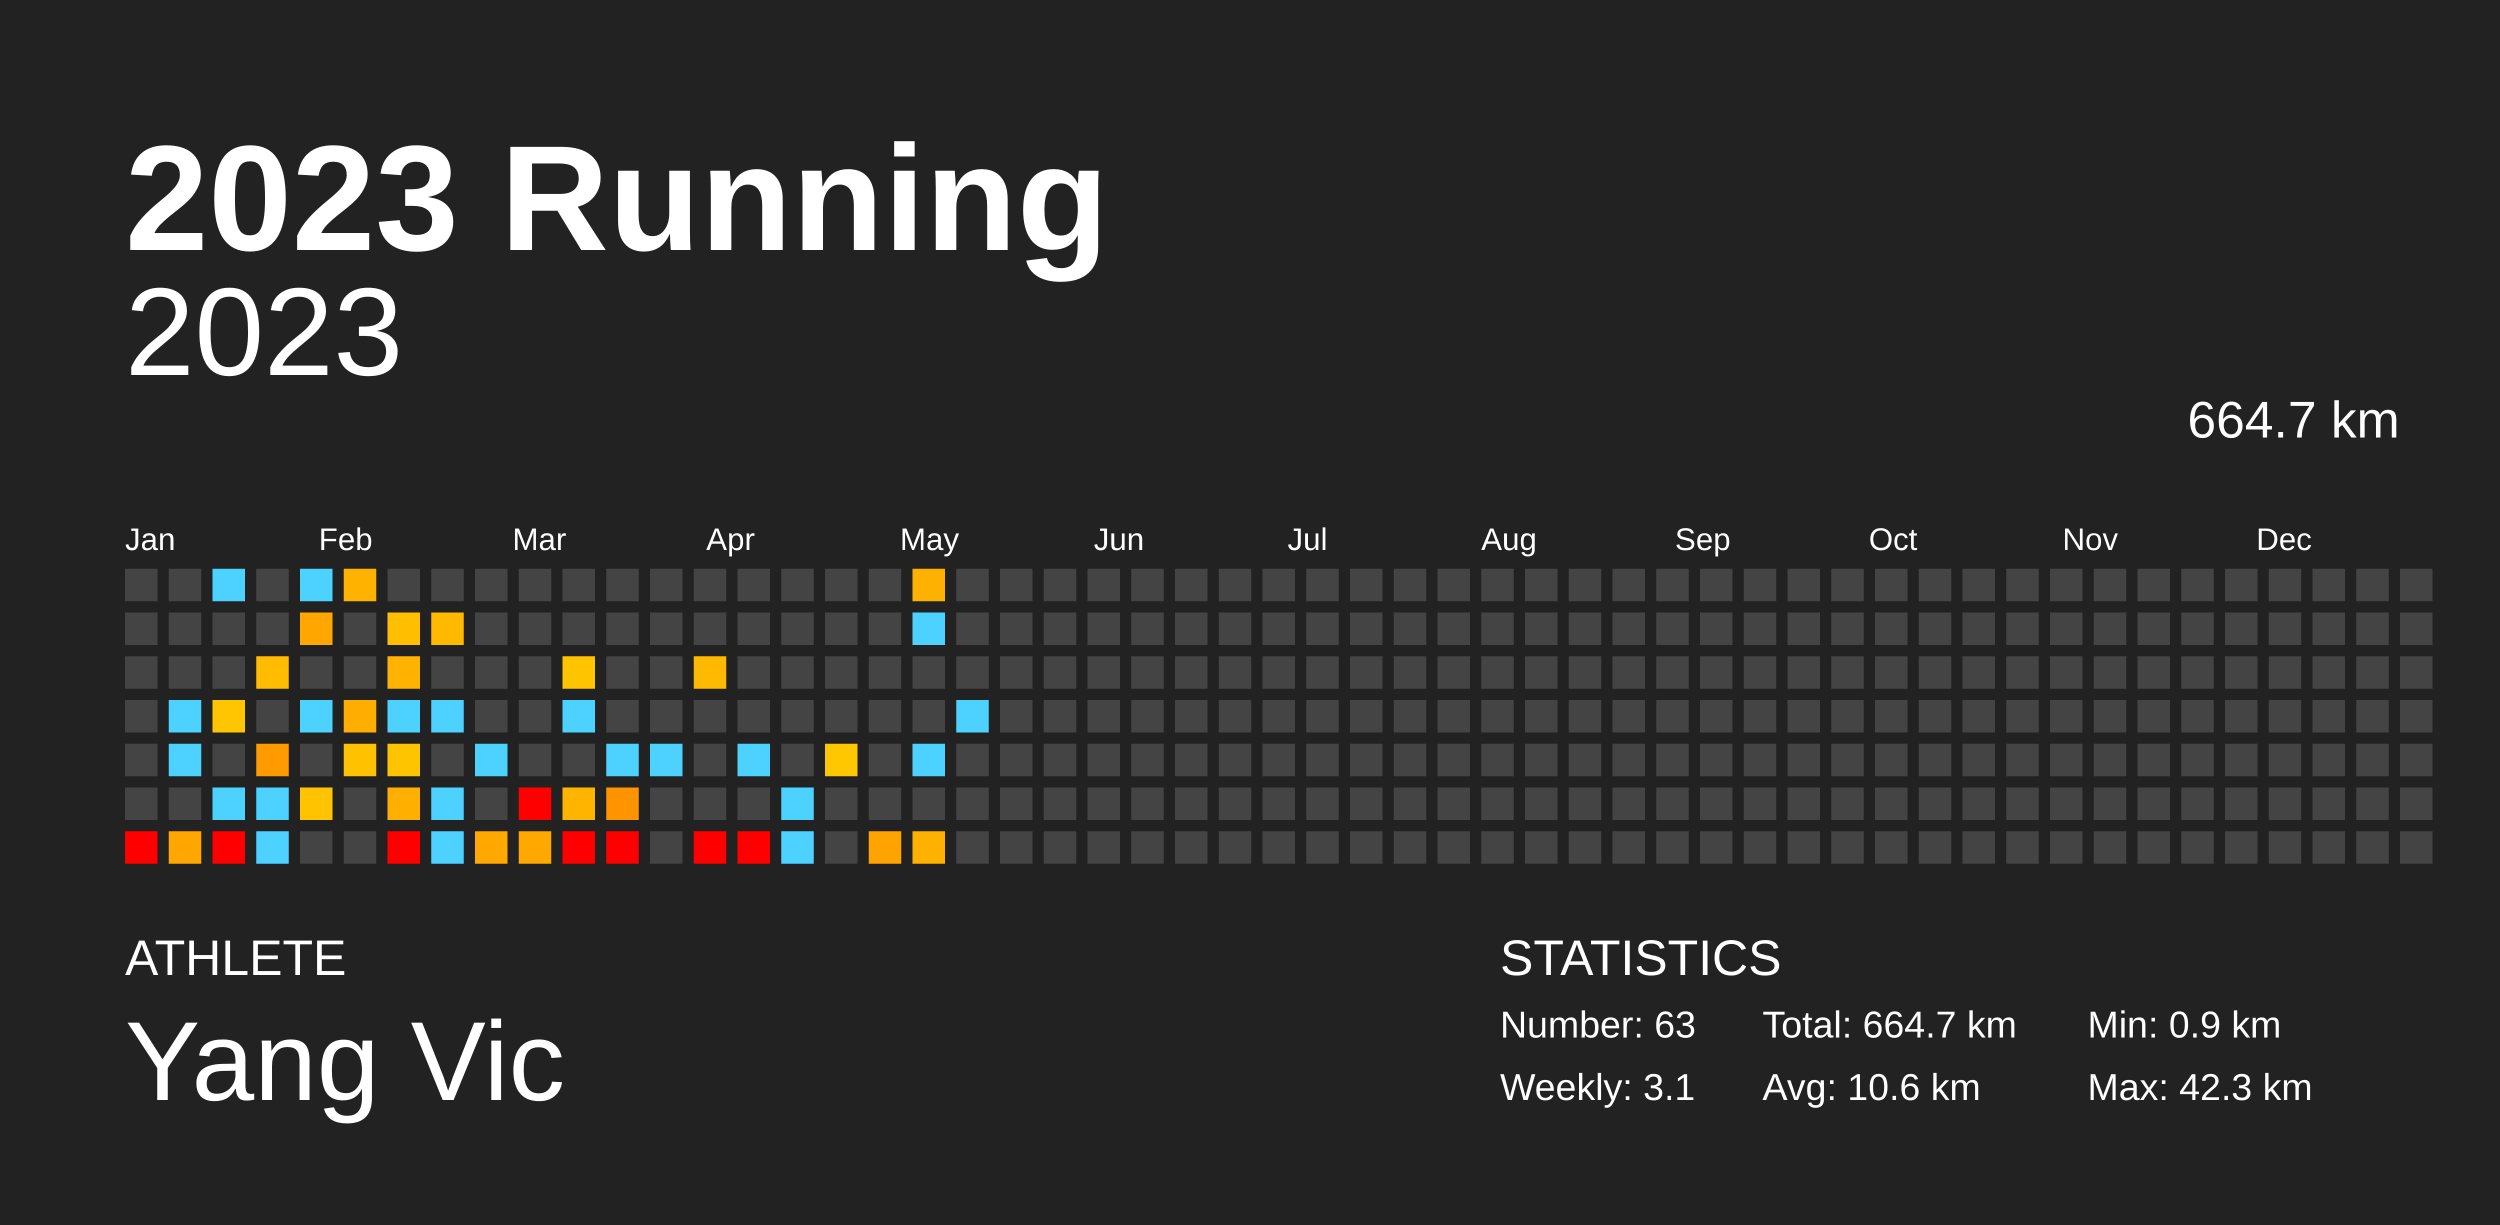
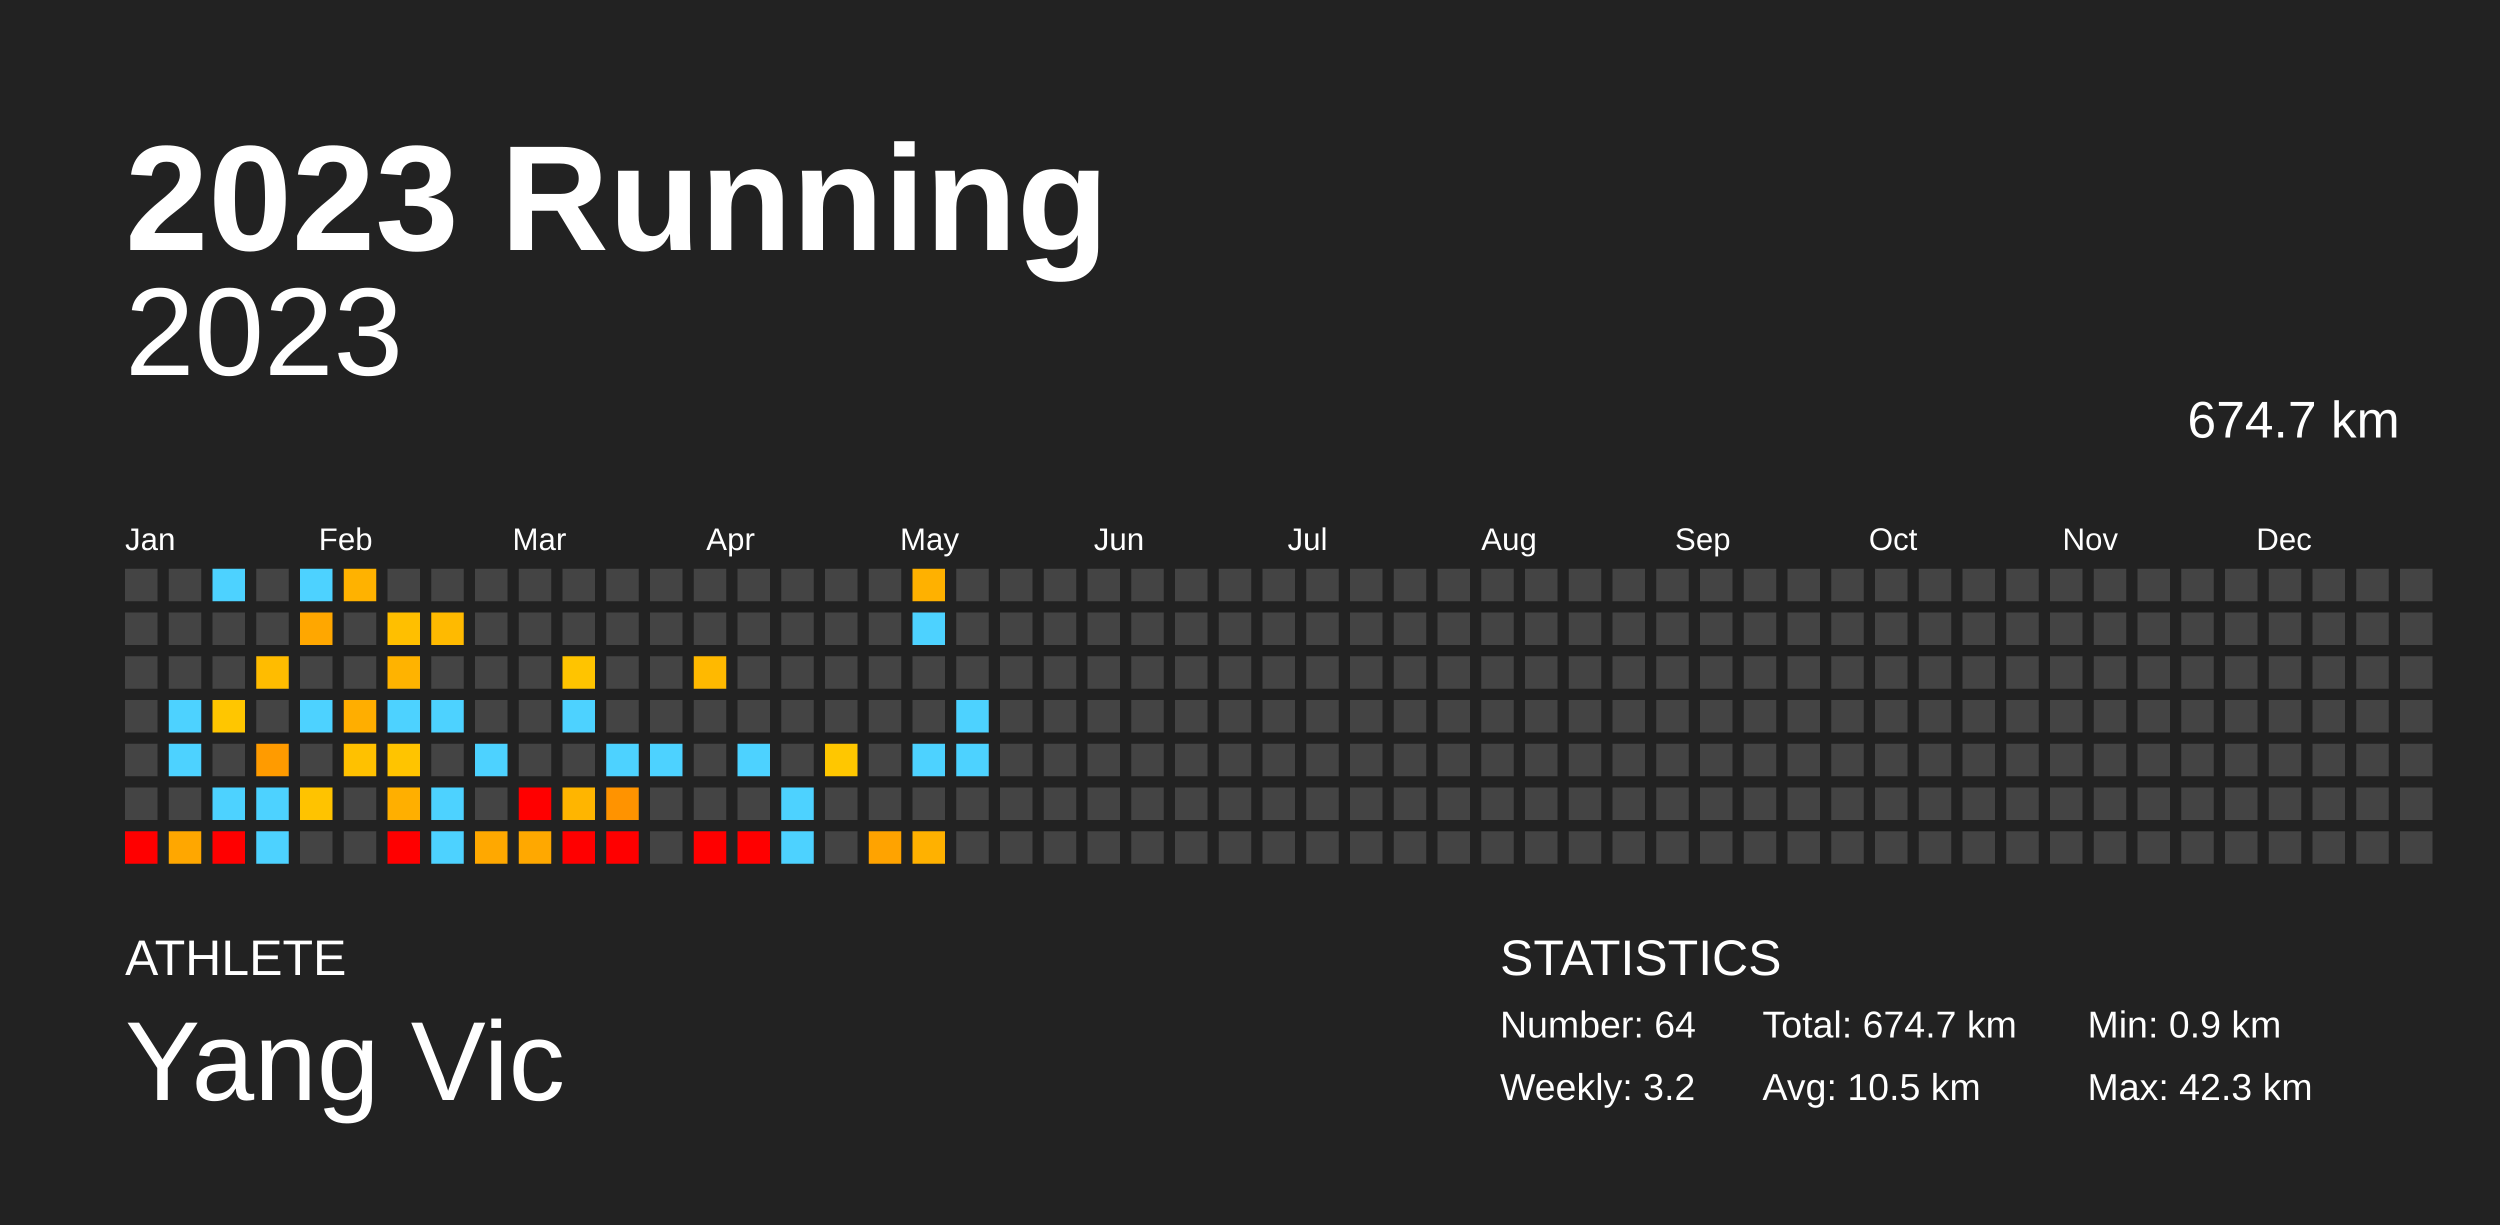
<svg xmlns="http://www.w3.org/2000/svg" baseProfile="full" height="98mm" version="1.1" viewBox="0,0,200,98" width="200mm">
  <defs />
  <rect fill="#222222" height="98" width="200" x="0" y="0" />
  <text fill="#FFFFFF" style="font-size:12px; font-family:Arial; font-weight:bold;" x="10" y="20">2023 Running</text>
  <text fill="#FFFFFF" style="font-size:4px; font-family:Arial" x="10" y="78">ATHLETE</text>
  <text fill="#FFFFFF" style="font-size:9px; font-family:Arial" x="10" y="88">Yang Vic</text>
  <text fill="#FFFFFF" style="font-size:4px; font-family:Arial" x="120" y="78">STATISTICS</text>
-   <text fill="#FFFFFF" style="font-size:3px; font-family:Arial" x="120" y="83">Number: 63</text>
-   <text fill="#FFFFFF" style="font-size:3px; font-family:Arial" x="120" y="88">Weekly: 3.1</text>
-   <text fill="#FFFFFF" style="font-size:3px; font-family:Arial" x="141" y="83">Total: 664.7 km</text>
-   <text fill="#FFFFFF" style="font-size:3px; font-family:Arial" x="141" y="88">Avg: 10.6 km</text>
+   <text fill="#FFFFFF" style="font-size:3px; font-family:Arial" x="120" y="83">Number: 64</text>
+   <text fill="#FFFFFF" style="font-size:3px; font-family:Arial" x="120" y="88">Weekly: 3.2</text>
+   <text fill="#FFFFFF" style="font-size:3px; font-family:Arial" x="141" y="83">Total: 674.7 km</text>
+   <text fill="#FFFFFF" style="font-size:3px; font-family:Arial" x="141" y="88">Avg: 10.5 km</text>
  <text fill="#FFFFFF" style="font-size:3px; font-family:Arial" x="167" y="83">Min: 0.9 km</text>
  <text fill="#FFFFFF" style="font-size:3px; font-family:Arial" x="167" y="88">Max: 42.3 km</text>
  <text alignment-baseline="hanging" fill="#FFFFFF" style="font-size:10.0px; font-family:Arial;" x="10" y="30">2023</text>
-   <text alignment-baseline="hanging" fill="#FFFFFF" style="font-size:4.125px; font-family:Arial;" x="175" y="35">664.7 km</text>
+   <text alignment-baseline="hanging" fill="#FFFFFF" style="font-size:4.125px; font-family:Arial;" x="175" y="35">674.7 km</text>
  <text fill="#FFFFFF" style="font-size:2.5px; font-family:Arial" x="10.0" y="44">Jan</text>
  <text fill="#FFFFFF" style="font-size:2.5px; font-family:Arial" x="25.5" y="44">Feb</text>
  <text fill="#FFFFFF" style="font-size:2.5px; font-family:Arial" x="41.0" y="44">Mar</text>
  <text fill="#FFFFFF" style="font-size:2.5px; font-family:Arial" x="56.5" y="44">Apr</text>
  <text fill="#FFFFFF" style="font-size:2.5px; font-family:Arial" x="72.0" y="44">May</text>
  <text fill="#FFFFFF" style="font-size:2.5px; font-family:Arial" x="87.5" y="44">Jun</text>
  <text fill="#FFFFFF" style="font-size:2.5px; font-family:Arial" x="103.0" y="44">Jul</text>
  <text fill="#FFFFFF" style="font-size:2.5px; font-family:Arial" x="118.5" y="44">Aug</text>
  <text fill="#FFFFFF" style="font-size:2.5px; font-family:Arial" x="134.0" y="44">Sep</text>
  <text fill="#FFFFFF" style="font-size:2.5px; font-family:Arial" x="149.5" y="44">Oct</text>
  <text fill="#FFFFFF" style="font-size:2.5px; font-family:Arial" x="165.0" y="44">Nov</text>
  <text fill="#FFFFFF" style="font-size:2.5px; font-family:Arial" x="180.5" y="44">Dec</text>
  <rect fill="#444444" height="2.6" width="2.6" x="10.0" y="45.5" />
  <rect fill="#444444" height="2.6" width="2.6" x="10.0" y="49.0" />
  <rect fill="#444444" height="2.6" width="2.6" x="10.0" y="52.5" />
  <rect fill="#444444" height="2.6" width="2.6" x="10.0" y="56.0" />
  <rect fill="#444444" height="2.6" width="2.6" x="10.0" y="59.5" />
  <rect fill="#444444" height="2.6" width="2.6" x="10.0" y="63.0" />
  <rect fill="red" height="2.6" width="2.6" x="10.0" y="66.5" />
  <rect fill="#444444" height="2.6" width="2.6" x="13.5" y="45.5" />
  <rect fill="#444444" height="2.6" width="2.6" x="13.5" y="49.0" />
  <rect fill="#444444" height="2.6" width="2.6" x="13.5" y="52.5" />
  <rect fill="#4dd2ff" height="2.6" width="2.6" x="13.5" y="56.0" />
  <rect fill="#4dd2ff" height="2.6" width="2.6" x="13.5" y="59.5" />
  <rect fill="#444444" height="2.6" width="2.6" x="13.5" y="63.0" />
  <rect fill="#ffa700" height="2.6" width="2.6" x="13.5" y="66.5" />
  <rect fill="#4dd2ff" height="2.6" width="2.6" x="17.0" y="45.5" />
  <rect fill="#444444" height="2.6" width="2.6" x="17.0" y="49.0" />
  <rect fill="#444444" height="2.6" width="2.6" x="17.0" y="52.5" />
  <rect fill="#ffc600" height="2.6" width="2.6" x="17.0" y="56.0" />
  <rect fill="#444444" height="2.6" width="2.6" x="17.0" y="59.5" />
  <rect fill="#4dd2ff" height="2.6" width="2.6" x="17.0" y="63.0" />
  <rect fill="red" height="2.6" width="2.6" x="17.0" y="66.5" />
  <rect fill="#444444" height="2.6" width="2.6" x="20.5" y="45.5" />
  <rect fill="#444444" height="2.6" width="2.6" x="20.5" y="49.0" />
  <rect fill="#ffbc00" height="2.6" width="2.6" x="20.5" y="52.5" />
  <rect fill="#444444" height="2.6" width="2.6" x="20.5" y="56.0" />
  <rect fill="#ff9b00" height="2.6" width="2.6" x="20.5" y="59.5" />
  <rect fill="#4dd2ff" height="2.6" width="2.6" x="20.5" y="63.0" />
  <rect fill="#4dd2ff" height="2.6" width="2.6" x="20.5" y="66.5" />
  <rect fill="#4dd2ff" height="2.6" width="2.6" x="24.0" y="45.5" />
  <rect fill="#ffa700" height="2.6" width="2.6" x="24.0" y="49.0" />
  <rect fill="#444444" height="2.6" width="2.6" x="24.0" y="52.5" />
  <rect fill="#4dd2ff" height="2.6" width="2.6" x="24.0" y="56.0" />
  <rect fill="#444444" height="2.6" width="2.6" x="24.0" y="59.5" />
  <rect fill="#ffc300" height="2.6" width="2.6" x="24.0" y="63.0" />
  <rect fill="#444444" height="2.6" width="2.6" x="24.0" y="66.5" />
  <rect fill="#ffb200" height="2.6" width="2.6" x="27.5" y="45.5" />
  <rect fill="#444444" height="2.6" width="2.6" x="27.5" y="49.0" />
  <rect fill="#444444" height="2.6" width="2.6" x="27.5" y="52.5" />
  <rect fill="#ffae00" height="2.6" width="2.6" x="27.5" y="56.0" />
  <rect fill="#ffc100" height="2.6" width="2.6" x="27.5" y="59.5" />
  <rect fill="#444444" height="2.6" width="2.6" x="27.5" y="63.0" />
  <rect fill="#444444" height="2.6" width="2.6" x="27.5" y="66.5" />
  <rect fill="#444444" height="2.6" width="2.6" x="31.0" y="45.5" />
  <rect fill="#ffbf00" height="2.6" width="2.6" x="31.0" y="49.0" />
  <rect fill="#ffb300" height="2.6" width="2.6" x="31.0" y="52.5" />
  <rect fill="#4dd2ff" height="2.6" width="2.6" x="31.0" y="56.0" />
  <rect fill="#ffc400" height="2.6" width="2.6" x="31.0" y="59.5" />
  <rect fill="#ffaf00" height="2.6" width="2.6" x="31.0" y="63.0" />
  <rect fill="red" height="2.6" width="2.6" x="31.0" y="66.5" />
  <rect fill="#444444" height="2.6" width="2.6" x="34.5" y="45.5" />
  <rect fill="#ffba00" height="2.6" width="2.6" x="34.5" y="49.0" />
  <rect fill="#444444" height="2.6" width="2.6" x="34.5" y="52.5" />
  <rect fill="#4dd2ff" height="2.6" width="2.6" x="34.5" y="56.0" />
  <rect fill="#444444" height="2.6" width="2.6" x="34.5" y="59.5" />
  <rect fill="#4dd2ff" height="2.6" width="2.6" x="34.5" y="63.0" />
  <rect fill="#4dd2ff" height="2.6" width="2.6" x="34.5" y="66.5" />
  <rect fill="#444444" height="2.6" width="2.6" x="38.0" y="45.5" />
  <rect fill="#444444" height="2.6" width="2.6" x="38.0" y="49.0" />
  <rect fill="#444444" height="2.6" width="2.6" x="38.0" y="52.5" />
  <rect fill="#444444" height="2.6" width="2.6" x="38.0" y="56.0" />
  <rect fill="#4dd2ff" height="2.6" width="2.6" x="38.0" y="59.5" />
  <rect fill="#444444" height="2.6" width="2.6" x="38.0" y="63.0" />
  <rect fill="#ffa800" height="2.6" width="2.6" x="38.0" y="66.5" />
  <rect fill="#444444" height="2.6" width="2.6" x="41.5" y="45.5" />
  <rect fill="#444444" height="2.6" width="2.6" x="41.5" y="49.0" />
  <rect fill="#444444" height="2.6" width="2.6" x="41.5" y="52.5" />
  <rect fill="#444444" height="2.6" width="2.6" x="41.5" y="56.0" />
  <rect fill="#444444" height="2.6" width="2.6" x="41.5" y="59.5" />
  <rect fill="red" height="2.6" width="2.6" x="41.5" y="63.0" />
  <rect fill="#ffa800" height="2.6" width="2.6" x="41.5" y="66.5" />
  <rect fill="#444444" height="2.6" width="2.6" x="45.0" y="45.5" />
  <rect fill="#444444" height="2.6" width="2.6" x="45.0" y="49.0" />
  <rect fill="#ffc400" height="2.6" width="2.6" x="45.0" y="52.5" />
  <rect fill="#4dd2ff" height="2.6" width="2.6" x="45.0" y="56.0" />
  <rect fill="#444444" height="2.6" width="2.6" x="45.0" y="59.5" />
  <rect fill="#ffb500" height="2.6" width="2.6" x="45.0" y="63.0" />
  <rect fill="red" height="2.6" width="2.6" x="45.0" y="66.5" />
  <rect fill="#444444" height="2.6" width="2.6" x="48.5" y="45.5" />
  <rect fill="#444444" height="2.6" width="2.6" x="48.5" y="49.0" />
  <rect fill="#444444" height="2.6" width="2.6" x="48.5" y="52.5" />
  <rect fill="#444444" height="2.6" width="2.6" x="48.5" y="56.0" />
  <rect fill="#4dd2ff" height="2.6" width="2.6" x="48.5" y="59.5" />
  <rect fill="#ff9300" height="2.6" width="2.6" x="48.5" y="63.0" />
  <rect fill="red" height="2.6" width="2.6" x="48.5" y="66.5" />
  <rect fill="#444444" height="2.6" width="2.6" x="52.0" y="45.5" />
  <rect fill="#444444" height="2.6" width="2.6" x="52.0" y="49.0" />
  <rect fill="#444444" height="2.6" width="2.6" x="52.0" y="52.5" />
  <rect fill="#444444" height="2.6" width="2.6" x="52.0" y="56.0" />
  <rect fill="#4dd2ff" height="2.6" width="2.6" x="52.0" y="59.5" />
  <rect fill="#444444" height="2.6" width="2.6" x="52.0" y="63.0" />
  <rect fill="#444444" height="2.6" width="2.6" x="52.0" y="66.5" />
  <rect fill="#444444" height="2.6" width="2.6" x="55.5" y="45.5" />
  <rect fill="#444444" height="2.6" width="2.6" x="55.5" y="49.0" />
  <rect fill="#ffb900" height="2.6" width="2.6" x="55.5" y="52.5" />
  <rect fill="#444444" height="2.6" width="2.6" x="55.5" y="56.0" />
  <rect fill="#444444" height="2.6" width="2.6" x="55.5" y="59.5" />
  <rect fill="#444444" height="2.6" width="2.6" x="55.5" y="63.0" />
  <rect fill="red" height="2.6" width="2.6" x="55.5" y="66.5" />
  <rect fill="#444444" height="2.6" width="2.6" x="59.0" y="45.5" />
  <rect fill="#444444" height="2.6" width="2.6" x="59.0" y="49.0" />
  <rect fill="#444444" height="2.6" width="2.6" x="59.0" y="52.5" />
  <rect fill="#444444" height="2.6" width="2.6" x="59.0" y="56.0" />
  <rect fill="#4dd2ff" height="2.6" width="2.6" x="59.0" y="59.5" />
  <rect fill="#444444" height="2.6" width="2.6" x="59.0" y="63.0" />
  <rect fill="red" height="2.6" width="2.6" x="59.0" y="66.5" />
  <rect fill="#444444" height="2.6" width="2.6" x="62.5" y="45.5" />
  <rect fill="#444444" height="2.6" width="2.6" x="62.5" y="49.0" />
  <rect fill="#444444" height="2.6" width="2.6" x="62.5" y="52.5" />
  <rect fill="#444444" height="2.6" width="2.6" x="62.5" y="56.0" />
  <rect fill="#444444" height="2.6" width="2.6" x="62.5" y="59.5" />
  <rect fill="#4dd2ff" height="2.6" width="2.6" x="62.5" y="63.0" />
  <rect fill="#4dd2ff" height="2.6" width="2.6" x="62.5" y="66.5" />
  <rect fill="#444444" height="2.6" width="2.6" x="66.0" y="45.5" />
  <rect fill="#444444" height="2.6" width="2.6" x="66.0" y="49.0" />
  <rect fill="#444444" height="2.6" width="2.6" x="66.0" y="52.5" />
  <rect fill="#444444" height="2.6" width="2.6" x="66.0" y="56.0" />
  <rect fill="#ffc700" height="2.6" width="2.6" x="66.0" y="59.5" />
  <rect fill="#444444" height="2.6" width="2.6" x="66.0" y="63.0" />
  <rect fill="#444444" height="2.6" width="2.6" x="66.0" y="66.5" />
  <rect fill="#444444" height="2.6" width="2.6" x="69.5" y="45.5" />
  <rect fill="#444444" height="2.6" width="2.6" x="69.5" y="49.0" />
  <rect fill="#444444" height="2.6" width="2.6" x="69.5" y="52.5" />
  <rect fill="#444444" height="2.6" width="2.6" x="69.5" y="56.0" />
  <rect fill="#444444" height="2.6" width="2.6" x="69.5" y="59.5" />
  <rect fill="#444444" height="2.6" width="2.6" x="69.5" y="63.0" />
  <rect fill="#ffa300" height="2.6" width="2.6" x="69.5" y="66.5" />
  <rect fill="#ffb100" height="2.6" width="2.6" x="73.0" y="45.5" />
  <rect fill="#4dd2ff" height="2.6" width="2.6" x="73.0" y="49.0" />
  <rect fill="#444444" height="2.6" width="2.6" x="73.0" y="52.5" />
  <rect fill="#444444" height="2.6" width="2.6" x="73.0" y="56.0" />
  <rect fill="#4dd2ff" height="2.6" width="2.6" x="73.0" y="59.5" />
  <rect fill="#444444" height="2.6" width="2.6" x="73.0" y="63.0" />
  <rect fill="#ffb100" height="2.6" width="2.6" x="73.0" y="66.5" />
  <rect fill="#444444" height="2.6" width="2.6" x="76.5" y="45.5" />
  <rect fill="#444444" height="2.6" width="2.6" x="76.5" y="49.0" />
  <rect fill="#444444" height="2.6" width="2.6" x="76.5" y="52.5" />
  <rect fill="#4dd2ff" height="2.6" width="2.6" x="76.5" y="56.0" />
-   <rect fill="#444444" height="2.6" width="2.6" x="76.5" y="59.5" />
+   <rect fill="#4dd2ff" height="2.6" width="2.6" x="76.5" y="59.5" />
  <rect fill="#444444" height="2.6" width="2.6" x="76.5" y="63.0" />
  <rect fill="#444444" height="2.6" width="2.6" x="76.5" y="66.5" />
  <rect fill="#444444" height="2.6" width="2.6" x="80.0" y="45.5" />
  <rect fill="#444444" height="2.6" width="2.6" x="80.0" y="49.0" />
  <rect fill="#444444" height="2.6" width="2.6" x="80.0" y="52.5" />
  <rect fill="#444444" height="2.6" width="2.6" x="80.0" y="56.0" />
  <rect fill="#444444" height="2.6" width="2.6" x="80.0" y="59.5" />
  <rect fill="#444444" height="2.6" width="2.6" x="80.0" y="63.0" />
  <rect fill="#444444" height="2.6" width="2.6" x="80.0" y="66.5" />
  <rect fill="#444444" height="2.6" width="2.6" x="83.5" y="45.5" />
  <rect fill="#444444" height="2.6" width="2.6" x="83.5" y="49.0" />
  <rect fill="#444444" height="2.6" width="2.6" x="83.5" y="52.5" />
  <rect fill="#444444" height="2.6" width="2.6" x="83.5" y="56.0" />
  <rect fill="#444444" height="2.6" width="2.6" x="83.5" y="59.5" />
  <rect fill="#444444" height="2.6" width="2.6" x="83.5" y="63.0" />
  <rect fill="#444444" height="2.6" width="2.6" x="83.5" y="66.5" />
  <rect fill="#444444" height="2.6" width="2.6" x="87.0" y="45.5" />
  <rect fill="#444444" height="2.6" width="2.6" x="87.0" y="49.0" />
  <rect fill="#444444" height="2.6" width="2.6" x="87.0" y="52.5" />
  <rect fill="#444444" height="2.6" width="2.6" x="87.0" y="56.0" />
  <rect fill="#444444" height="2.6" width="2.6" x="87.0" y="59.5" />
  <rect fill="#444444" height="2.6" width="2.6" x="87.0" y="63.0" />
  <rect fill="#444444" height="2.6" width="2.6" x="87.0" y="66.5" />
  <rect fill="#444444" height="2.6" width="2.6" x="90.5" y="45.5" />
  <rect fill="#444444" height="2.6" width="2.6" x="90.5" y="49.0" />
  <rect fill="#444444" height="2.6" width="2.6" x="90.5" y="52.5" />
  <rect fill="#444444" height="2.6" width="2.6" x="90.5" y="56.0" />
  <rect fill="#444444" height="2.6" width="2.6" x="90.5" y="59.5" />
  <rect fill="#444444" height="2.6" width="2.6" x="90.5" y="63.0" />
  <rect fill="#444444" height="2.6" width="2.6" x="90.5" y="66.5" />
  <rect fill="#444444" height="2.6" width="2.6" x="94.0" y="45.5" />
  <rect fill="#444444" height="2.6" width="2.6" x="94.0" y="49.0" />
  <rect fill="#444444" height="2.6" width="2.6" x="94.0" y="52.5" />
  <rect fill="#444444" height="2.6" width="2.6" x="94.0" y="56.0" />
  <rect fill="#444444" height="2.6" width="2.6" x="94.0" y="59.5" />
  <rect fill="#444444" height="2.6" width="2.6" x="94.0" y="63.0" />
  <rect fill="#444444" height="2.6" width="2.6" x="94.0" y="66.5" />
  <rect fill="#444444" height="2.6" width="2.6" x="97.5" y="45.5" />
  <rect fill="#444444" height="2.6" width="2.6" x="97.5" y="49.0" />
  <rect fill="#444444" height="2.6" width="2.6" x="97.5" y="52.5" />
  <rect fill="#444444" height="2.6" width="2.6" x="97.5" y="56.0" />
  <rect fill="#444444" height="2.6" width="2.6" x="97.5" y="59.5" />
  <rect fill="#444444" height="2.6" width="2.6" x="97.5" y="63.0" />
  <rect fill="#444444" height="2.6" width="2.6" x="97.5" y="66.5" />
  <rect fill="#444444" height="2.6" width="2.6" x="101.0" y="45.5" />
  <rect fill="#444444" height="2.6" width="2.6" x="101.0" y="49.0" />
  <rect fill="#444444" height="2.6" width="2.6" x="101.0" y="52.5" />
  <rect fill="#444444" height="2.6" width="2.6" x="101.0" y="56.0" />
  <rect fill="#444444" height="2.6" width="2.6" x="101.0" y="59.5" />
  <rect fill="#444444" height="2.6" width="2.6" x="101.0" y="63.0" />
  <rect fill="#444444" height="2.6" width="2.6" x="101.0" y="66.5" />
  <rect fill="#444444" height="2.6" width="2.6" x="104.5" y="45.5" />
  <rect fill="#444444" height="2.6" width="2.6" x="104.5" y="49.0" />
  <rect fill="#444444" height="2.6" width="2.6" x="104.5" y="52.5" />
  <rect fill="#444444" height="2.6" width="2.6" x="104.5" y="56.0" />
  <rect fill="#444444" height="2.6" width="2.6" x="104.5" y="59.5" />
  <rect fill="#444444" height="2.6" width="2.6" x="104.5" y="63.0" />
  <rect fill="#444444" height="2.6" width="2.6" x="104.5" y="66.5" />
  <rect fill="#444444" height="2.6" width="2.6" x="108.0" y="45.5" />
  <rect fill="#444444" height="2.6" width="2.6" x="108.0" y="49.0" />
  <rect fill="#444444" height="2.6" width="2.6" x="108.0" y="52.5" />
  <rect fill="#444444" height="2.6" width="2.6" x="108.0" y="56.0" />
  <rect fill="#444444" height="2.6" width="2.6" x="108.0" y="59.5" />
  <rect fill="#444444" height="2.6" width="2.6" x="108.0" y="63.0" />
  <rect fill="#444444" height="2.6" width="2.6" x="108.0" y="66.5" />
  <rect fill="#444444" height="2.6" width="2.6" x="111.5" y="45.5" />
  <rect fill="#444444" height="2.6" width="2.6" x="111.5" y="49.0" />
  <rect fill="#444444" height="2.6" width="2.6" x="111.5" y="52.5" />
  <rect fill="#444444" height="2.6" width="2.6" x="111.5" y="56.0" />
  <rect fill="#444444" height="2.6" width="2.6" x="111.5" y="59.5" />
  <rect fill="#444444" height="2.6" width="2.6" x="111.5" y="63.0" />
  <rect fill="#444444" height="2.6" width="2.6" x="111.5" y="66.5" />
  <rect fill="#444444" height="2.6" width="2.6" x="115.0" y="45.5" />
  <rect fill="#444444" height="2.6" width="2.6" x="115.0" y="49.0" />
  <rect fill="#444444" height="2.6" width="2.6" x="115.0" y="52.5" />
  <rect fill="#444444" height="2.6" width="2.6" x="115.0" y="56.0" />
  <rect fill="#444444" height="2.6" width="2.6" x="115.0" y="59.5" />
  <rect fill="#444444" height="2.6" width="2.6" x="115.0" y="63.0" />
  <rect fill="#444444" height="2.6" width="2.6" x="115.0" y="66.5" />
  <rect fill="#444444" height="2.6" width="2.6" x="118.5" y="45.5" />
  <rect fill="#444444" height="2.6" width="2.6" x="118.5" y="49.0" />
  <rect fill="#444444" height="2.6" width="2.6" x="118.5" y="52.5" />
  <rect fill="#444444" height="2.6" width="2.6" x="118.5" y="56.0" />
  <rect fill="#444444" height="2.6" width="2.6" x="118.5" y="59.5" />
  <rect fill="#444444" height="2.6" width="2.6" x="118.5" y="63.0" />
  <rect fill="#444444" height="2.6" width="2.6" x="118.5" y="66.5" />
  <rect fill="#444444" height="2.6" width="2.6" x="122.0" y="45.5" />
  <rect fill="#444444" height="2.6" width="2.6" x="122.0" y="49.0" />
  <rect fill="#444444" height="2.6" width="2.6" x="122.0" y="52.5" />
  <rect fill="#444444" height="2.6" width="2.6" x="122.0" y="56.0" />
  <rect fill="#444444" height="2.6" width="2.6" x="122.0" y="59.5" />
  <rect fill="#444444" height="2.6" width="2.6" x="122.0" y="63.0" />
  <rect fill="#444444" height="2.6" width="2.6" x="122.0" y="66.5" />
  <rect fill="#444444" height="2.6" width="2.6" x="125.5" y="45.5" />
  <rect fill="#444444" height="2.6" width="2.6" x="125.5" y="49.0" />
  <rect fill="#444444" height="2.6" width="2.6" x="125.5" y="52.5" />
  <rect fill="#444444" height="2.6" width="2.6" x="125.5" y="56.0" />
  <rect fill="#444444" height="2.6" width="2.6" x="125.5" y="59.5" />
  <rect fill="#444444" height="2.6" width="2.6" x="125.5" y="63.0" />
  <rect fill="#444444" height="2.6" width="2.6" x="125.5" y="66.5" />
  <rect fill="#444444" height="2.6" width="2.6" x="129.0" y="45.5" />
  <rect fill="#444444" height="2.6" width="2.6" x="129.0" y="49.0" />
  <rect fill="#444444" height="2.6" width="2.6" x="129.0" y="52.5" />
  <rect fill="#444444" height="2.6" width="2.6" x="129.0" y="56.0" />
  <rect fill="#444444" height="2.6" width="2.6" x="129.0" y="59.5" />
  <rect fill="#444444" height="2.6" width="2.6" x="129.0" y="63.0" />
  <rect fill="#444444" height="2.6" width="2.6" x="129.0" y="66.5" />
  <rect fill="#444444" height="2.6" width="2.6" x="132.5" y="45.5" />
  <rect fill="#444444" height="2.6" width="2.6" x="132.5" y="49.0" />
  <rect fill="#444444" height="2.6" width="2.6" x="132.5" y="52.5" />
  <rect fill="#444444" height="2.6" width="2.6" x="132.5" y="56.0" />
  <rect fill="#444444" height="2.6" width="2.6" x="132.5" y="59.5" />
  <rect fill="#444444" height="2.6" width="2.6" x="132.5" y="63.0" />
  <rect fill="#444444" height="2.6" width="2.6" x="132.5" y="66.5" />
  <rect fill="#444444" height="2.6" width="2.6" x="136.0" y="45.5" />
  <rect fill="#444444" height="2.6" width="2.6" x="136.0" y="49.0" />
  <rect fill="#444444" height="2.6" width="2.6" x="136.0" y="52.5" />
  <rect fill="#444444" height="2.6" width="2.6" x="136.0" y="56.0" />
  <rect fill="#444444" height="2.6" width="2.6" x="136.0" y="59.5" />
  <rect fill="#444444" height="2.6" width="2.6" x="136.0" y="63.0" />
  <rect fill="#444444" height="2.6" width="2.6" x="136.0" y="66.5" />
  <rect fill="#444444" height="2.6" width="2.6" x="139.5" y="45.5" />
  <rect fill="#444444" height="2.6" width="2.6" x="139.5" y="49.0" />
  <rect fill="#444444" height="2.6" width="2.6" x="139.5" y="52.5" />
  <rect fill="#444444" height="2.6" width="2.6" x="139.5" y="56.0" />
  <rect fill="#444444" height="2.6" width="2.6" x="139.5" y="59.5" />
  <rect fill="#444444" height="2.6" width="2.6" x="139.5" y="63.0" />
  <rect fill="#444444" height="2.6" width="2.6" x="139.5" y="66.5" />
  <rect fill="#444444" height="2.6" width="2.6" x="143.0" y="45.5" />
  <rect fill="#444444" height="2.6" width="2.6" x="143.0" y="49.0" />
  <rect fill="#444444" height="2.6" width="2.6" x="143.0" y="52.5" />
  <rect fill="#444444" height="2.6" width="2.6" x="143.0" y="56.0" />
  <rect fill="#444444" height="2.6" width="2.6" x="143.0" y="59.5" />
  <rect fill="#444444" height="2.6" width="2.6" x="143.0" y="63.0" />
  <rect fill="#444444" height="2.6" width="2.6" x="143.0" y="66.5" />
  <rect fill="#444444" height="2.6" width="2.6" x="146.5" y="45.5" />
  <rect fill="#444444" height="2.6" width="2.6" x="146.5" y="49.0" />
  <rect fill="#444444" height="2.6" width="2.6" x="146.5" y="52.5" />
  <rect fill="#444444" height="2.6" width="2.6" x="146.5" y="56.0" />
  <rect fill="#444444" height="2.6" width="2.6" x="146.5" y="59.5" />
  <rect fill="#444444" height="2.6" width="2.6" x="146.5" y="63.0" />
  <rect fill="#444444" height="2.6" width="2.6" x="146.5" y="66.5" />
  <rect fill="#444444" height="2.6" width="2.6" x="150.0" y="45.5" />
  <rect fill="#444444" height="2.6" width="2.6" x="150.0" y="49.0" />
  <rect fill="#444444" height="2.6" width="2.6" x="150.0" y="52.5" />
  <rect fill="#444444" height="2.6" width="2.6" x="150.0" y="56.0" />
  <rect fill="#444444" height="2.6" width="2.6" x="150.0" y="59.5" />
  <rect fill="#444444" height="2.6" width="2.6" x="150.0" y="63.0" />
  <rect fill="#444444" height="2.6" width="2.6" x="150.0" y="66.5" />
  <rect fill="#444444" height="2.6" width="2.6" x="153.5" y="45.5" />
  <rect fill="#444444" height="2.6" width="2.6" x="153.5" y="49.0" />
  <rect fill="#444444" height="2.6" width="2.6" x="153.5" y="52.5" />
  <rect fill="#444444" height="2.6" width="2.6" x="153.5" y="56.0" />
  <rect fill="#444444" height="2.6" width="2.6" x="153.5" y="59.5" />
  <rect fill="#444444" height="2.6" width="2.6" x="153.5" y="63.0" />
  <rect fill="#444444" height="2.6" width="2.6" x="153.5" y="66.5" />
  <rect fill="#444444" height="2.6" width="2.6" x="157.0" y="45.5" />
  <rect fill="#444444" height="2.6" width="2.6" x="157.0" y="49.0" />
  <rect fill="#444444" height="2.6" width="2.6" x="157.0" y="52.5" />
  <rect fill="#444444" height="2.6" width="2.6" x="157.0" y="56.0" />
  <rect fill="#444444" height="2.6" width="2.6" x="157.0" y="59.5" />
  <rect fill="#444444" height="2.6" width="2.6" x="157.0" y="63.0" />
  <rect fill="#444444" height="2.6" width="2.6" x="157.0" y="66.5" />
  <rect fill="#444444" height="2.6" width="2.6" x="160.5" y="45.5" />
  <rect fill="#444444" height="2.6" width="2.6" x="160.5" y="49.0" />
  <rect fill="#444444" height="2.6" width="2.6" x="160.5" y="52.5" />
  <rect fill="#444444" height="2.6" width="2.6" x="160.5" y="56.0" />
  <rect fill="#444444" height="2.6" width="2.6" x="160.5" y="59.5" />
  <rect fill="#444444" height="2.6" width="2.6" x="160.5" y="63.0" />
  <rect fill="#444444" height="2.6" width="2.6" x="160.5" y="66.5" />
  <rect fill="#444444" height="2.6" width="2.6" x="164.0" y="45.5" />
  <rect fill="#444444" height="2.6" width="2.6" x="164.0" y="49.0" />
  <rect fill="#444444" height="2.6" width="2.6" x="164.0" y="52.5" />
  <rect fill="#444444" height="2.6" width="2.6" x="164.0" y="56.0" />
  <rect fill="#444444" height="2.6" width="2.6" x="164.0" y="59.5" />
  <rect fill="#444444" height="2.6" width="2.6" x="164.0" y="63.0" />
  <rect fill="#444444" height="2.6" width="2.6" x="164.0" y="66.5" />
  <rect fill="#444444" height="2.6" width="2.6" x="167.5" y="45.5" />
  <rect fill="#444444" height="2.6" width="2.6" x="167.5" y="49.0" />
  <rect fill="#444444" height="2.6" width="2.6" x="167.5" y="52.5" />
  <rect fill="#444444" height="2.6" width="2.6" x="167.5" y="56.0" />
  <rect fill="#444444" height="2.6" width="2.6" x="167.5" y="59.5" />
  <rect fill="#444444" height="2.6" width="2.6" x="167.5" y="63.0" />
  <rect fill="#444444" height="2.6" width="2.6" x="167.5" y="66.5" />
  <rect fill="#444444" height="2.6" width="2.6" x="171.0" y="45.5" />
  <rect fill="#444444" height="2.6" width="2.6" x="171.0" y="49.0" />
  <rect fill="#444444" height="2.6" width="2.6" x="171.0" y="52.5" />
  <rect fill="#444444" height="2.6" width="2.6" x="171.0" y="56.0" />
  <rect fill="#444444" height="2.6" width="2.6" x="171.0" y="59.5" />
  <rect fill="#444444" height="2.6" width="2.6" x="171.0" y="63.0" />
  <rect fill="#444444" height="2.6" width="2.6" x="171.0" y="66.5" />
  <rect fill="#444444" height="2.6" width="2.6" x="174.5" y="45.5" />
  <rect fill="#444444" height="2.6" width="2.6" x="174.5" y="49.0" />
  <rect fill="#444444" height="2.6" width="2.6" x="174.5" y="52.5" />
  <rect fill="#444444" height="2.6" width="2.6" x="174.5" y="56.0" />
  <rect fill="#444444" height="2.6" width="2.6" x="174.5" y="59.5" />
  <rect fill="#444444" height="2.6" width="2.6" x="174.5" y="63.0" />
  <rect fill="#444444" height="2.6" width="2.6" x="174.5" y="66.5" />
  <rect fill="#444444" height="2.6" width="2.6" x="178.0" y="45.5" />
  <rect fill="#444444" height="2.6" width="2.6" x="178.0" y="49.0" />
  <rect fill="#444444" height="2.6" width="2.6" x="178.0" y="52.5" />
  <rect fill="#444444" height="2.6" width="2.6" x="178.0" y="56.0" />
  <rect fill="#444444" height="2.6" width="2.6" x="178.0" y="59.5" />
  <rect fill="#444444" height="2.6" width="2.6" x="178.0" y="63.0" />
  <rect fill="#444444" height="2.6" width="2.6" x="178.0" y="66.5" />
  <rect fill="#444444" height="2.6" width="2.6" x="181.5" y="45.5" />
  <rect fill="#444444" height="2.6" width="2.6" x="181.5" y="49.0" />
  <rect fill="#444444" height="2.6" width="2.6" x="181.5" y="52.5" />
  <rect fill="#444444" height="2.6" width="2.6" x="181.5" y="56.0" />
  <rect fill="#444444" height="2.6" width="2.6" x="181.5" y="59.5" />
  <rect fill="#444444" height="2.6" width="2.6" x="181.5" y="63.0" />
  <rect fill="#444444" height="2.6" width="2.6" x="181.5" y="66.5" />
  <rect fill="#444444" height="2.6" width="2.6" x="185.0" y="45.5" />
  <rect fill="#444444" height="2.6" width="2.6" x="185.0" y="49.0" />
  <rect fill="#444444" height="2.6" width="2.6" x="185.0" y="52.5" />
  <rect fill="#444444" height="2.6" width="2.6" x="185.0" y="56.0" />
  <rect fill="#444444" height="2.6" width="2.6" x="185.0" y="59.5" />
  <rect fill="#444444" height="2.6" width="2.6" x="185.0" y="63.0" />
  <rect fill="#444444" height="2.6" width="2.6" x="185.0" y="66.5" />
  <rect fill="#444444" height="2.6" width="2.6" x="188.5" y="45.5" />
  <rect fill="#444444" height="2.6" width="2.6" x="188.5" y="49.0" />
  <rect fill="#444444" height="2.6" width="2.6" x="188.5" y="52.5" />
  <rect fill="#444444" height="2.6" width="2.6" x="188.5" y="56.0" />
  <rect fill="#444444" height="2.6" width="2.6" x="188.5" y="59.5" />
  <rect fill="#444444" height="2.6" width="2.6" x="188.5" y="63.0" />
  <rect fill="#444444" height="2.6" width="2.6" x="188.5" y="66.5" />
  <rect fill="#444444" height="2.6" width="2.6" x="192.0" y="45.5" />
  <rect fill="#444444" height="2.6" width="2.6" x="192.0" y="49.0" />
  <rect fill="#444444" height="2.6" width="2.6" x="192.0" y="52.5" />
  <rect fill="#444444" height="2.6" width="2.6" x="192.0" y="56.0" />
  <rect fill="#444444" height="2.6" width="2.6" x="192.0" y="59.5" />
  <rect fill="#444444" height="2.6" width="2.6" x="192.0" y="63.0" />
  <rect fill="#444444" height="2.6" width="2.6" x="192.0" y="66.5" />
</svg>
